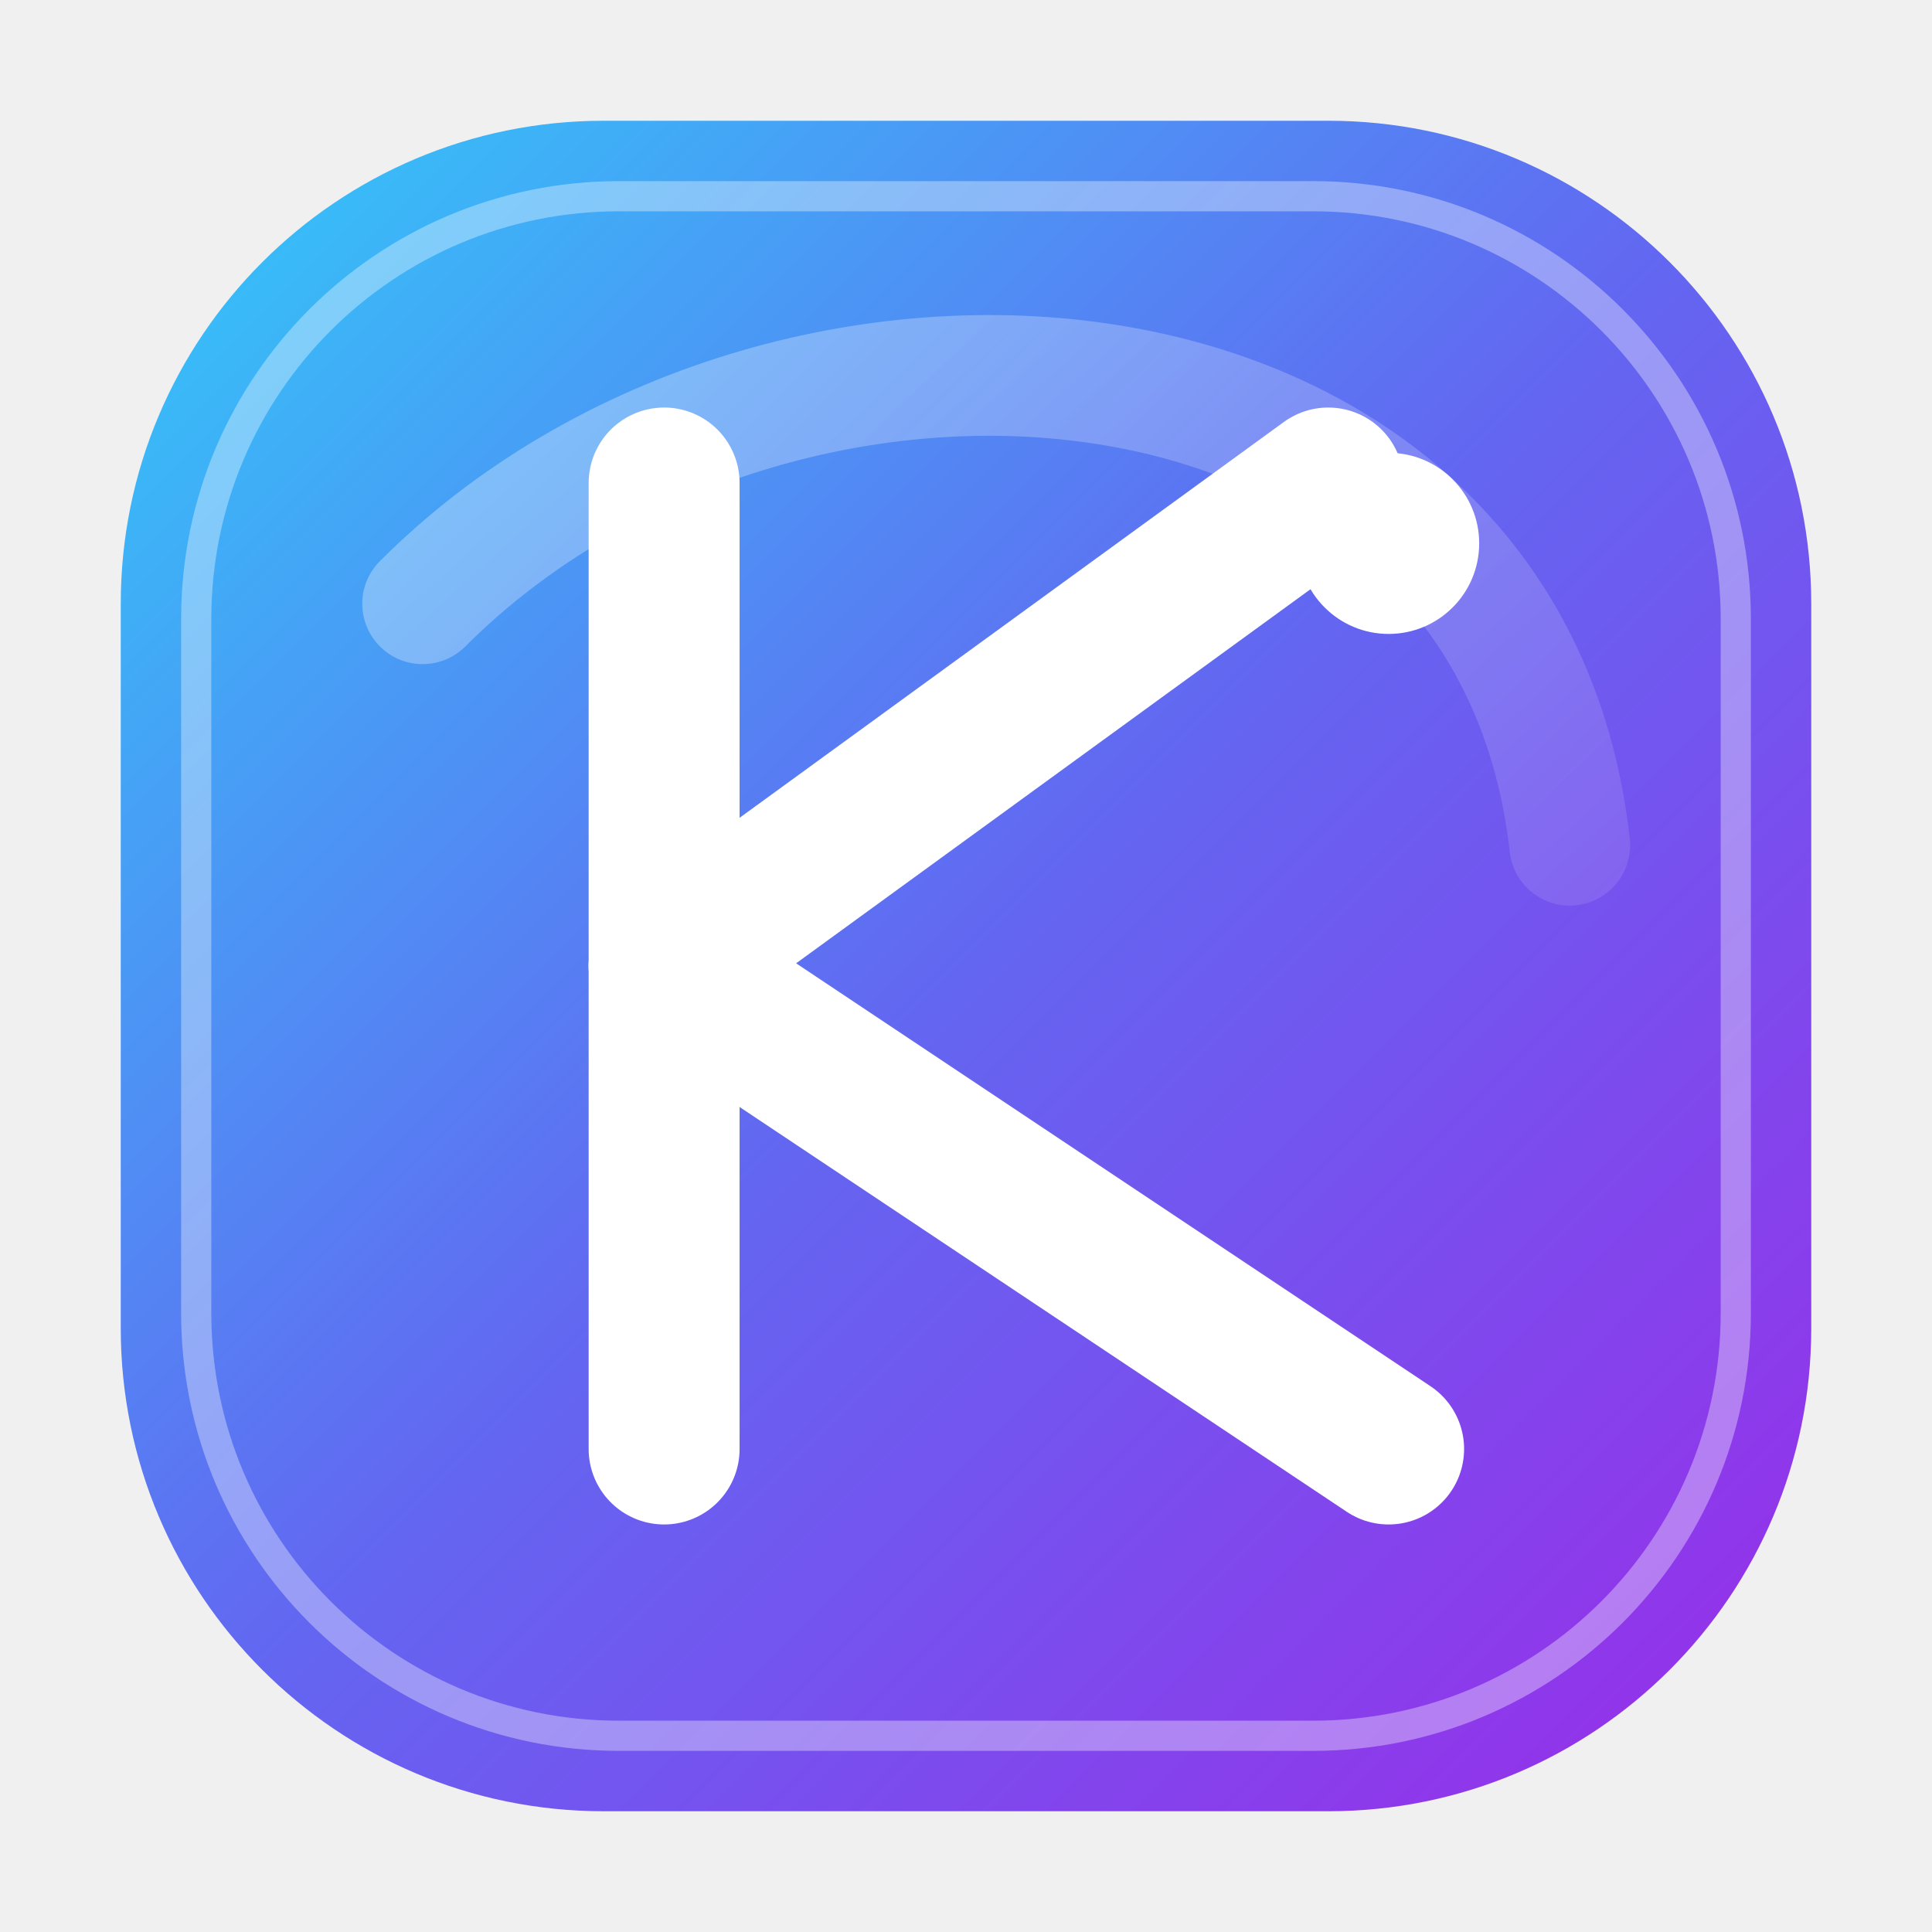
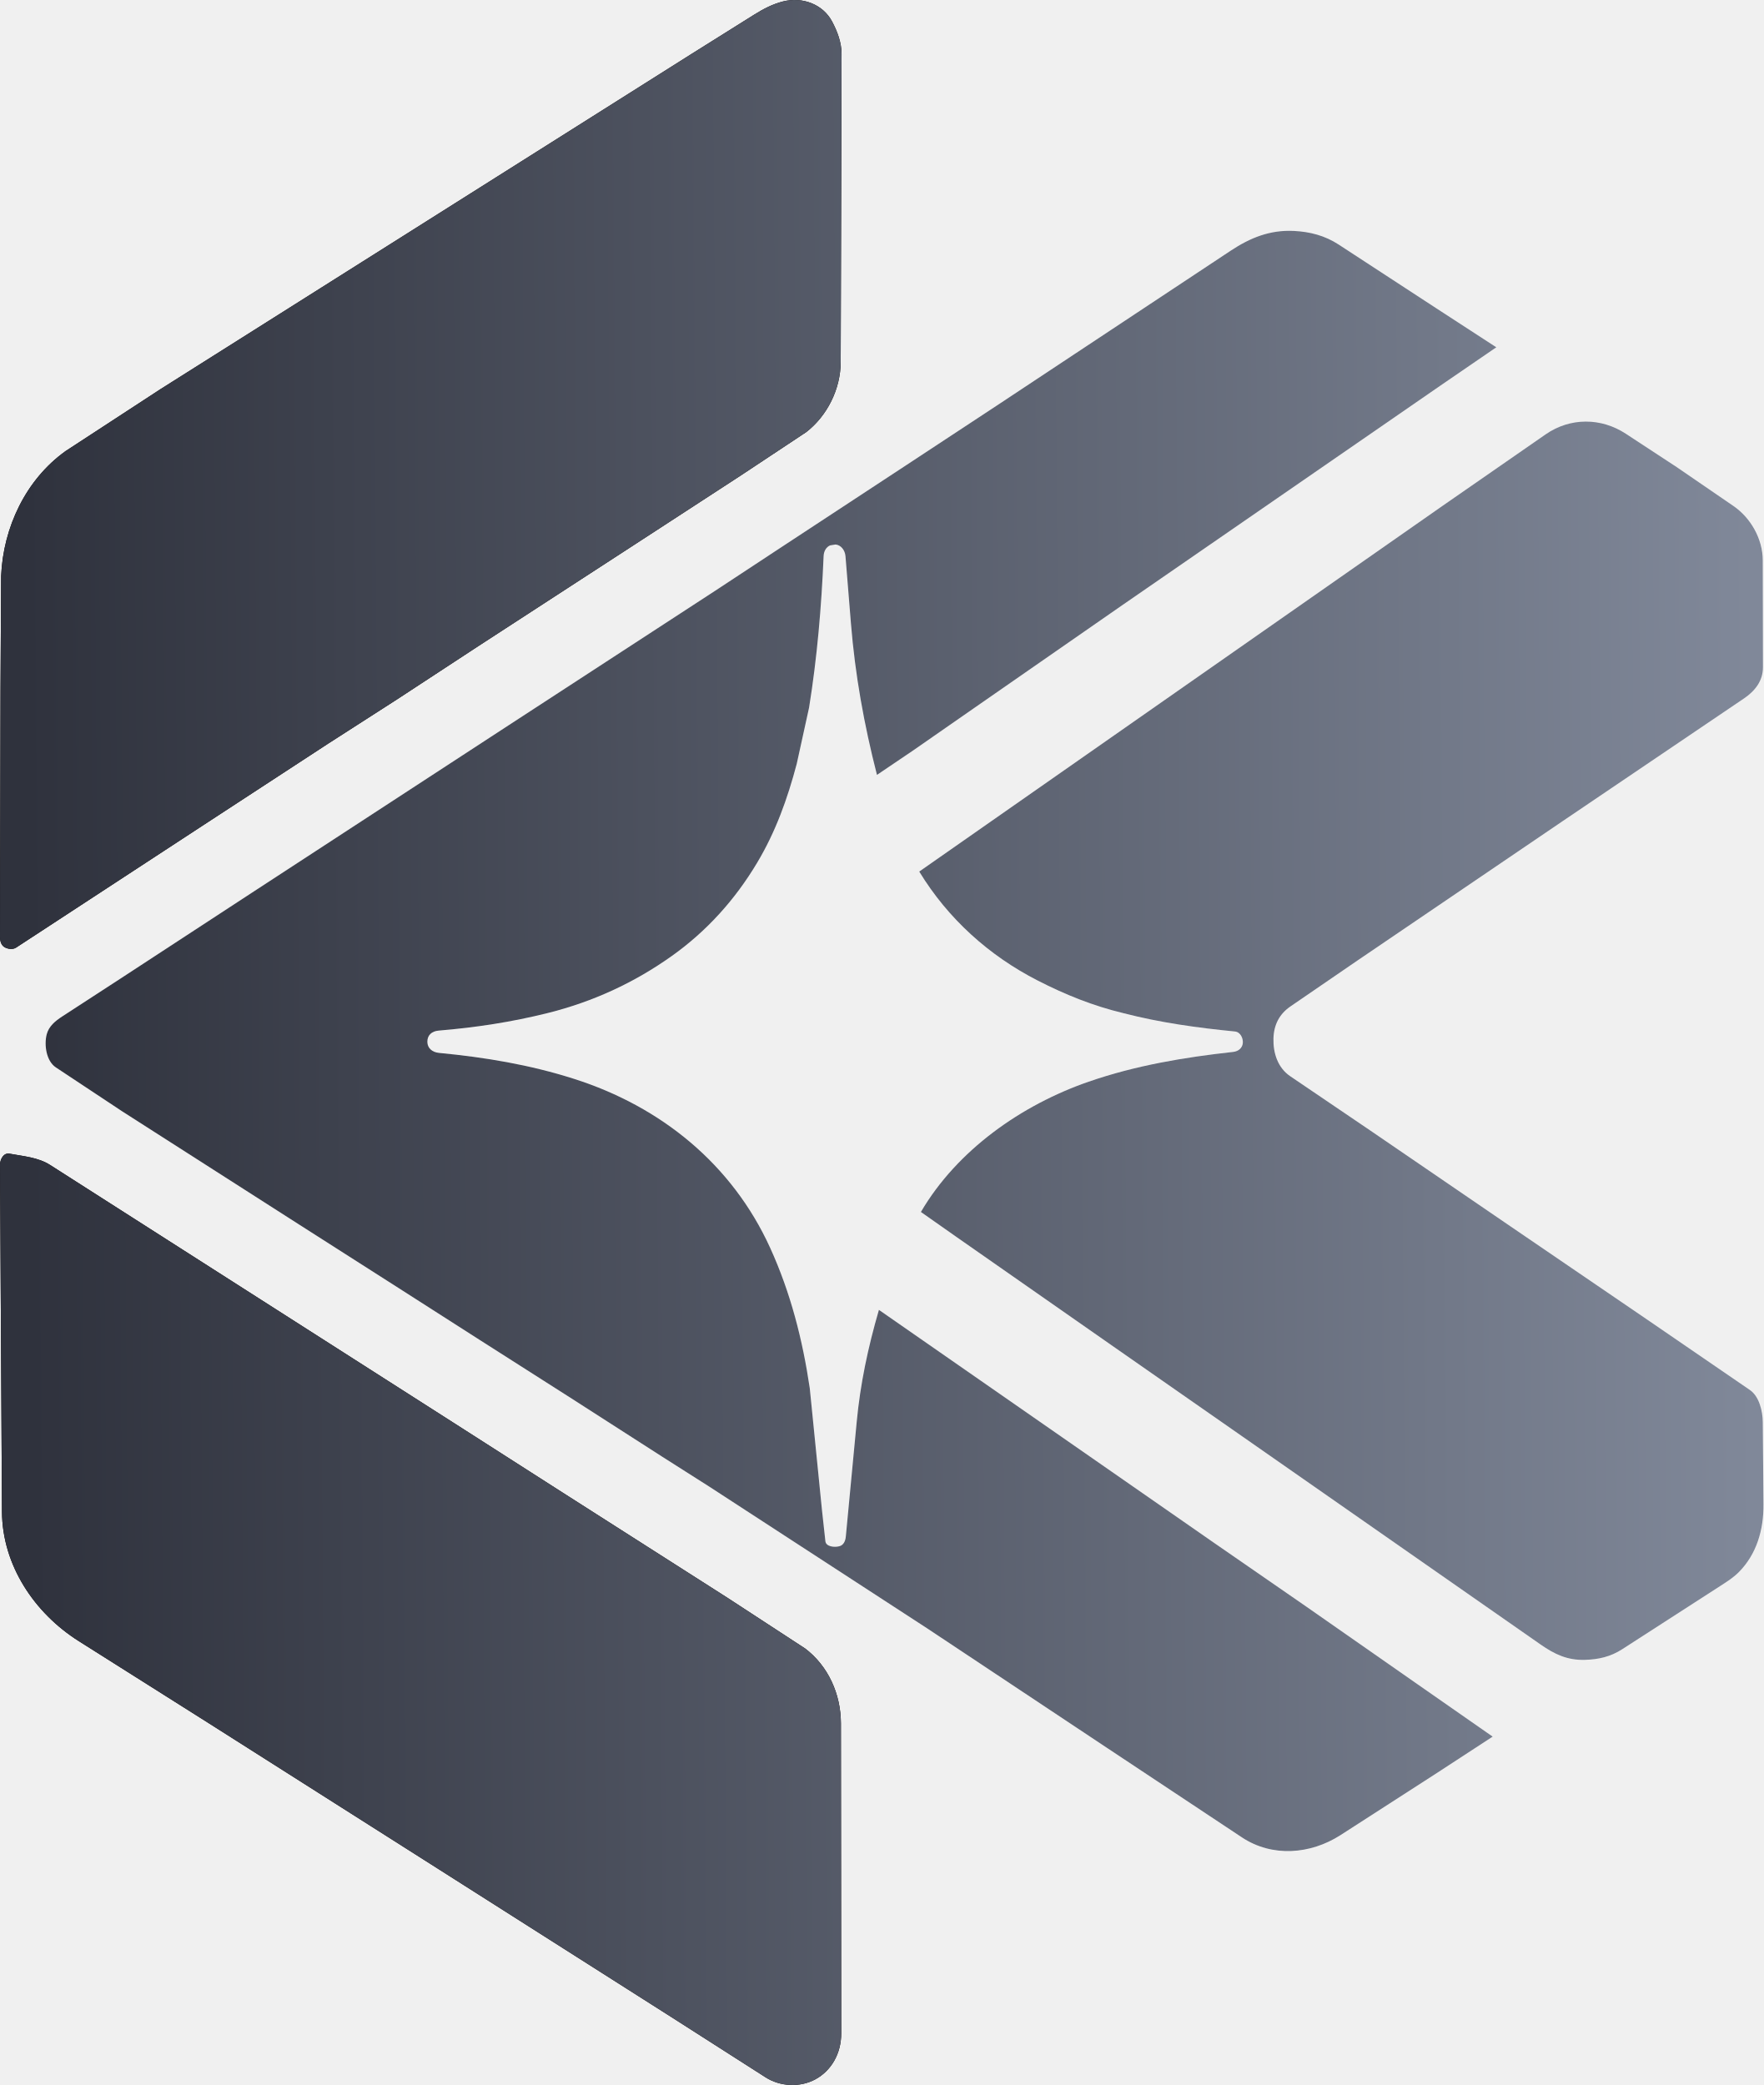
- <svg xmlns="http://www.w3.org/2000/svg" viewBox="0 0 64 64" width="64" height="64" fill="none">
+ <svg xmlns="http://www.w3.org/2000/svg" id="_图层_1" data-name="图层 1" viewBox="0 0 756.72 894.73">
  <defs>
-     <linearGradient id="kkLogoGradient" x1="8" y1="8" x2="56" y2="56" gradientUnits="userSpaceOnUse">
-       <stop offset="0" stop-color="#38bdf8" />
-       <stop offset="0.5" stop-color="#6366f1" />
-       <stop offset="1" stop-color="#9333ea" />
-     </linearGradient>
-     <linearGradient id="kkLogoGlow" x1="12" y1="10" x2="52" y2="54" gradientUnits="userSpaceOnUse">
-       <stop offset="0" stop-color="#ffffff" stop-opacity="0.35" />
-       <stop offset="1" stop-color="#ffffff" stop-opacity="0" />
+     <style>
+       .cls-1 {
+         fill: #040000;
+         transition: fill 0.3s ease;
+       }
+ 
+       .cls-2 {
+         fill: #fefefe;
+         transition: fill 0.3s ease;
+       }
+ 
+       .cls-3 {
+         fill: url(#_未命名的渐变_129);
+       }
+ 
+       @media (prefers-color-scheme: dark) {
+         .cls-1 {
+           fill: #fefefe;
+         }
+         .cls-2 {
+           fill: #1b1d22;
+         }
+       }
+     </style>
+     <linearGradient id="_未命名的渐变_129" data-name="未命名的渐变 129" x1="1950.04" y1="423.85" x2="1210.21" y2="429.18" gradientTransform="translate(-1198.035 20.5508)" gradientUnits="userSpaceOnUse">
+       <stop offset="0" stop-color="#808899" />
+       <stop offset="1" stop-color="#2f323d" />
    </linearGradient>
  </defs>
-   <rect x="4" y="4" width="56" height="56" rx="16" fill="url(#kkLogoGradient)" />
-   <rect x="6.5" y="6.5" width="51" height="51" rx="14" stroke="#ffffff" stroke-opacity="0.35" />
-   <path d="M22 16V48" stroke="#ffffff" stroke-width="5" stroke-linecap="round" />
-   <path d="M22 32L44 16" stroke="#ffffff" stroke-width="5" stroke-linecap="round" stroke-linejoin="round" />
-   <path d="M22 32L46 48" stroke="#ffffff" stroke-width="5" stroke-linecap="round" stroke-linejoin="round" />
-   <circle cx="46" cy="18" r="3" fill="#ffffff" />
-   <path d="M14 20C26 8 50 10 52 28" stroke="url(#kkLogoGlow)" stroke-width="4" stroke-linecap="round" />
+   <g>
+     <path class="cls-1" d="M357.08,9.28c-3.99-7.56-12.86-10.71-20.99-8.68-4.61,1.15-8.6,3.27-12.61,5.78l-26.42,16.56L68.98,166.92l-40.85,26.66C11.05,205.82,1.39,226.32.49,247.12l-.27,49.14-.22,105.71c0,2.14.63,3.73,1.98,4.51,1.23.71,3.41,1.16,4.93.16l79.84-52.22,53.89-35.2,29.67-19.06,34.81-22.81,70.1-45.55,42.66-27.76,28.06-18.6c9.02-6.98,14.78-18.48,14.81-30.13l.37-132.15c0-4.98-1.86-9.76-4.04-13.88Z" />
+     <path class="cls-1" d="M360.84,739.55c-.02-12.6-5.49-24.69-15.38-32.15l-33.42-21.82-70.61-45.07-47.09-30.14L21.52,499.93c-5.2-3.33-11.67-3.77-17.38-4.85-2.55-.48-3.96,2.18-4.14,4.44l.85,149.23c.13,22.98,13.96,43.5,32.92,55.48l55.24,34.89,99.19,62.98,99.91,63.5,40.38,25.82c6.31,4.03,14.74,4.44,21.32.91,6.95-3.73,11.17-11.16,11.16-19.7l-.13-133.08Z" />
+     <g>
+       <path class="cls-2" d="M756.42,610.24c-.04-4.67-1.52-11.02-5.54-13.77l-44.01-30.16-61.14-41.71-57.79-39.51-34.3-23.26c-5.37-3.64-7.36-10-7.19-16.19.16-5.91,2.57-10.52,7.3-13.76l28.73-19.69,88.17-59.89,77.71-52.58c4.69-3.17,8.15-7.5,8.14-13.39l-.09-45.88c-.02-9.22-5.17-18.23-12.57-23.31l-24.36-16.7-21.81-14.3c-10.62-6.97-23.87-7.07-34.44.26l-44.11,30.59-224.67,157.02c12.33,20.25,29.98,36.1,50.78,46.74,12,6.14,23.75,10.88,36.85,14.03,15.79,4.08,31.59,6.26,47.81,7.86,2.5.24,3.61,3.09,3.4,5.04-.22,1.98-1.78,3.47-4.15,3.73-21.13,2.33-41.81,5.79-62.02,12.78-28.82,9.98-56.42,29.36-71.96,55.9l15.39,10.81,66.99,46.78,55.23,38.51,128.28,89.5c6.02,4.2,11.52,6.83,19.07,6.6,5.78-.17,10.95-1.31,15.98-4.56l41.98-27.08c2.94-1.9,5.69-3.6,8.14-6.09,7.5-7.61,10.6-17.97,10.5-28.99l-.3-35.33Z" />
+       <path class="cls-2" d="M560.51,689.42l-39.88-27.57-143.48-99.75c-4.73,16.25-8,31.83-9.53,48.04l-4.66,49.08c-.15,2.03-.97,3.88-2.84,4.32-.02,0-.05.01-.08.02-2,.51-5.6.18-5.86-2.18l-1.46-13.3-5.25-52.41c-3.11-20.92-8.22-40.93-16.99-60.19-16.35-35.89-46.79-60.6-84.17-72.52-18.96-6.05-38.14-9.24-57.9-11.13-3-.28-4.99-2.09-5.03-4.71-.05-2.85,1.85-4.61,4.85-4.86,15.92-1.33,31.25-3.65,46.81-7.54,19.36-4.83,37.05-12.96,53.28-24.51,15-10.68,27.11-24.15,36.56-39.96,7.98-13.35,13.06-27.53,17.01-42.5l5.29-24.1c3.48-21.67,5.3-43.13,6.24-65.04.1-2.21,1.17-3.84,2.75-4.56l2.38-.39s0,0,.01,0c0,0,0,0,0,0h0c2.27.24,4.02,2.37,4.24,5.04l2.34,28.81c1.79,22.03,5.6,43.31,11.17,65.02l15.51-10.48,26.42-18.37,63.2-43.89,136.83-94.44,23.81-16.32-25.86-16.81-41.81-27.29c-5.9-3.85-12.33-5.49-19.17-5.83-10.3-.51-18.77,2.93-27.15,8.48l-100.47,66.53-38.33,25.23h0s-52.48,34.47-52.48,34.47l-.47.31-2.63,1.73-3.82,2.51h.01s-23.17,15.25-23.17,15.25l-88.58,57.69-109.99,71.74-56.68,37.04-24.89,16.18c-2.82,1.84-5.66,4.12-6.56,7.65-1.13,4.46-.22,11.39,3.95,14.15l28.44,18.84,75.35,48.21,43.39,27.7,35.12,22.47,38.51,24.55,39.54,25.39,20.16,12.82h0s93.34,60.72,93.34,60.72h0l77.74,51.67,57.31,38.02c13.09,8.68,29.45,7.26,42.18-.85l40.59-26.15,24.87-16.22-32.43-22.6-47.58-33.21Z" />
+     </g>
+   </g>
+   <g>
+     <path class="cls-3" d="M357.08,9.28c-3.99-7.56-12.86-10.71-20.99-8.68-4.61,1.15-8.6,3.27-12.61,5.78l-26.42,16.56L68.98,166.92l-40.85,26.66C11.05,205.82,1.39,226.32.49,247.12l-.27,49.14-.22,105.71c0,2.14.63,3.73,1.98,4.51,1.23.71,3.41,1.16,4.93.16l79.84-52.22,53.89-35.2,29.67-19.06,34.81-22.81,70.1-45.55,42.66-27.76,28.06-18.6c9.02-6.98,14.78-18.48,14.81-30.13l.37-132.15c0-4.98-1.86-9.76-4.04-13.88Z" />
+     <path class="cls-3" d="M360.84,739.55c-.02-12.6-5.49-24.69-15.38-32.15l-33.42-21.82-70.61-45.07-47.09-30.14L21.52,499.93c-5.2-3.33-11.67-3.77-17.38-4.85-2.55-.48-3.96,2.18-4.14,4.44l.85,149.23c.13,22.98,13.96,43.5,32.92,55.48l55.24,34.89,99.19,62.98,99.91,63.5,40.38,25.82c6.31,4.03,14.74,4.44,21.32.91,6.95-3.73,11.17-11.16,11.16-19.7l-.13-133.08Z" />
+     <g>
+       <path class="cls-3" d="M756.42,610.24c-.04-4.67-1.52-11.02-5.54-13.77l-44.01-30.16-61.14-41.71-57.79-39.51-34.3-23.26c-5.37-3.64-7.36-10-7.19-16.19.16-5.91,2.57-10.52,7.3-13.76l28.73-19.69,88.17-59.89,77.71-52.58c4.69-3.17,8.15-7.5,8.14-13.39l-.09-45.88c-.02-9.22-5.17-18.23-12.57-23.31l-24.36-16.7-21.81-14.3c-10.62-6.97-23.87-7.07-34.44.26l-44.11,30.59-224.67,157.02c12.33,20.25,29.98,36.1,50.78,46.74,12,6.14,23.75,10.88,36.85,14.03,15.79,4.08,31.59,6.26,47.81,7.86,2.5.24,3.61,3.09,3.4,5.04-.22,1.98-1.78,3.47-4.15,3.73-21.13,2.33-41.81,5.79-62.02,12.78-28.82,9.98-56.42,29.36-71.96,55.9l15.39,10.81,66.99,46.78,55.23,38.51,128.28,89.5c6.02,4.2,11.52,6.83,19.07,6.6,5.78-.17,10.95-1.31,15.98-4.56l41.98-27.08c2.94-1.9,5.69-3.6,8.14-6.09,7.5-7.61,10.6-17.97,10.5-28.99l-.3-35.33Z" />
+       <path class="cls-3" d="M560.51,689.42l-39.88-27.57-143.48-99.75c-4.73,16.25-8,31.83-9.53,48.04l-4.66,49.08c-.15,2.03-.97,3.88-2.84,4.32-.02,0-.05.01-.08.02-2,.51-5.6.18-5.86-2.18l-1.46-13.3-5.25-52.41c-3.11-20.92-8.22-40.93-16.99-60.19-16.35-35.89-46.79-60.6-84.17-72.52-18.96-6.05-38.14-9.24-57.9-11.13-3-.28-4.99-2.09-5.03-4.71-.05-2.85,1.85-4.61,4.85-4.86,15.92-1.33,31.25-3.65,46.81-7.54,19.36-4.83,37.05-12.96,53.28-24.51,15-10.68,27.11-24.15,36.56-39.96,7.98-13.35,13.06-27.53,17.01-42.5l5.29-24.1c3.48-21.67,5.3-43.13,6.24-65.04.1-2.21,1.17-3.84,2.75-4.56l2.38-.39s0,0,.01,0c0,0,0,0,0,0h0c2.27.24,4.02,2.37,4.24,5.04l2.34,28.81c1.79,22.03,5.6,43.31,11.17,65.02l15.51-10.48,26.42-18.37,63.2-43.89,136.83-94.44,23.81-16.32-25.86-16.81-41.81-27.29c-5.9-3.85-12.33-5.49-19.17-5.83-10.3-.51-18.77,2.93-27.15,8.48l-100.47,66.53-38.33,25.23h0s-52.48,34.47-52.48,34.47l-.47.31-2.63,1.73-3.82,2.51h.01s-23.17,15.25-23.17,15.25l-88.58,57.69-109.99,71.74-56.68,37.04-24.89,16.18c-2.82,1.84-5.66,4.12-6.56,7.65-1.13,4.46-.22,11.39,3.95,14.15l28.44,18.84,75.35,48.21,43.39,27.7,35.12,22.47,38.51,24.55,39.54,25.39,20.16,12.82h0s93.34,60.72,93.34,60.72h0l77.74,51.67,57.31,38.02c13.09,8.68,29.45,7.26,42.18-.85l40.59-26.15,24.87-16.22-32.43-22.6-47.58-33.21Z" />
+     </g>
+   </g>
</svg>
